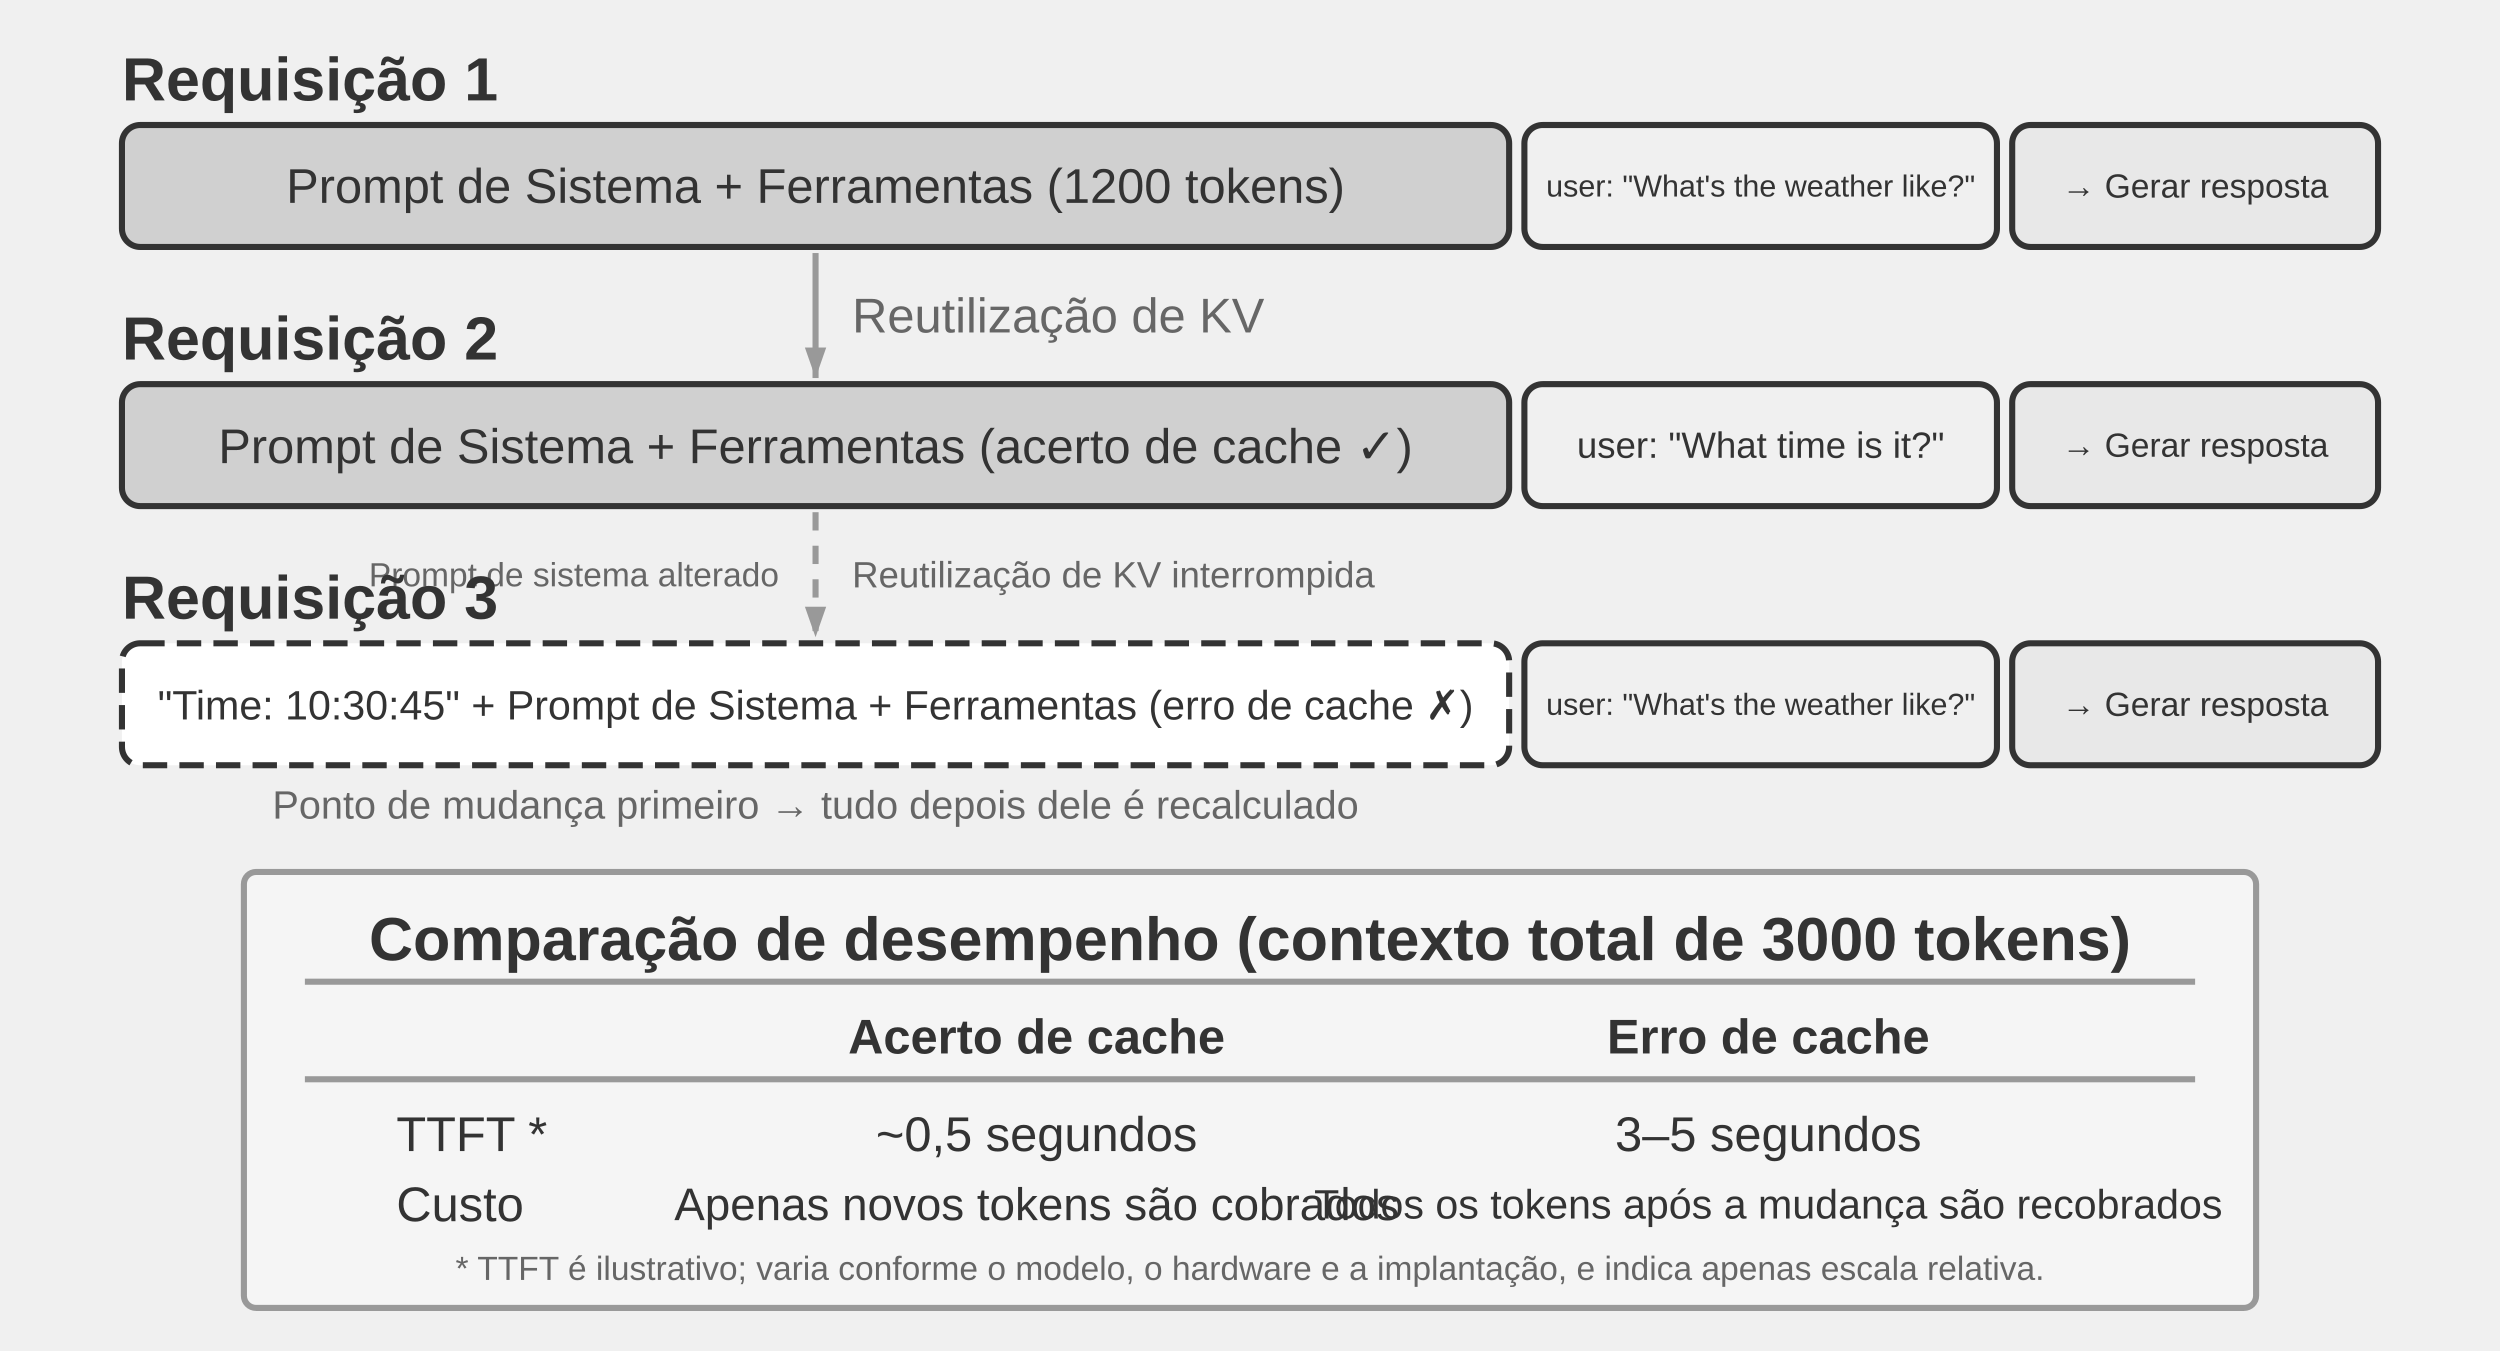
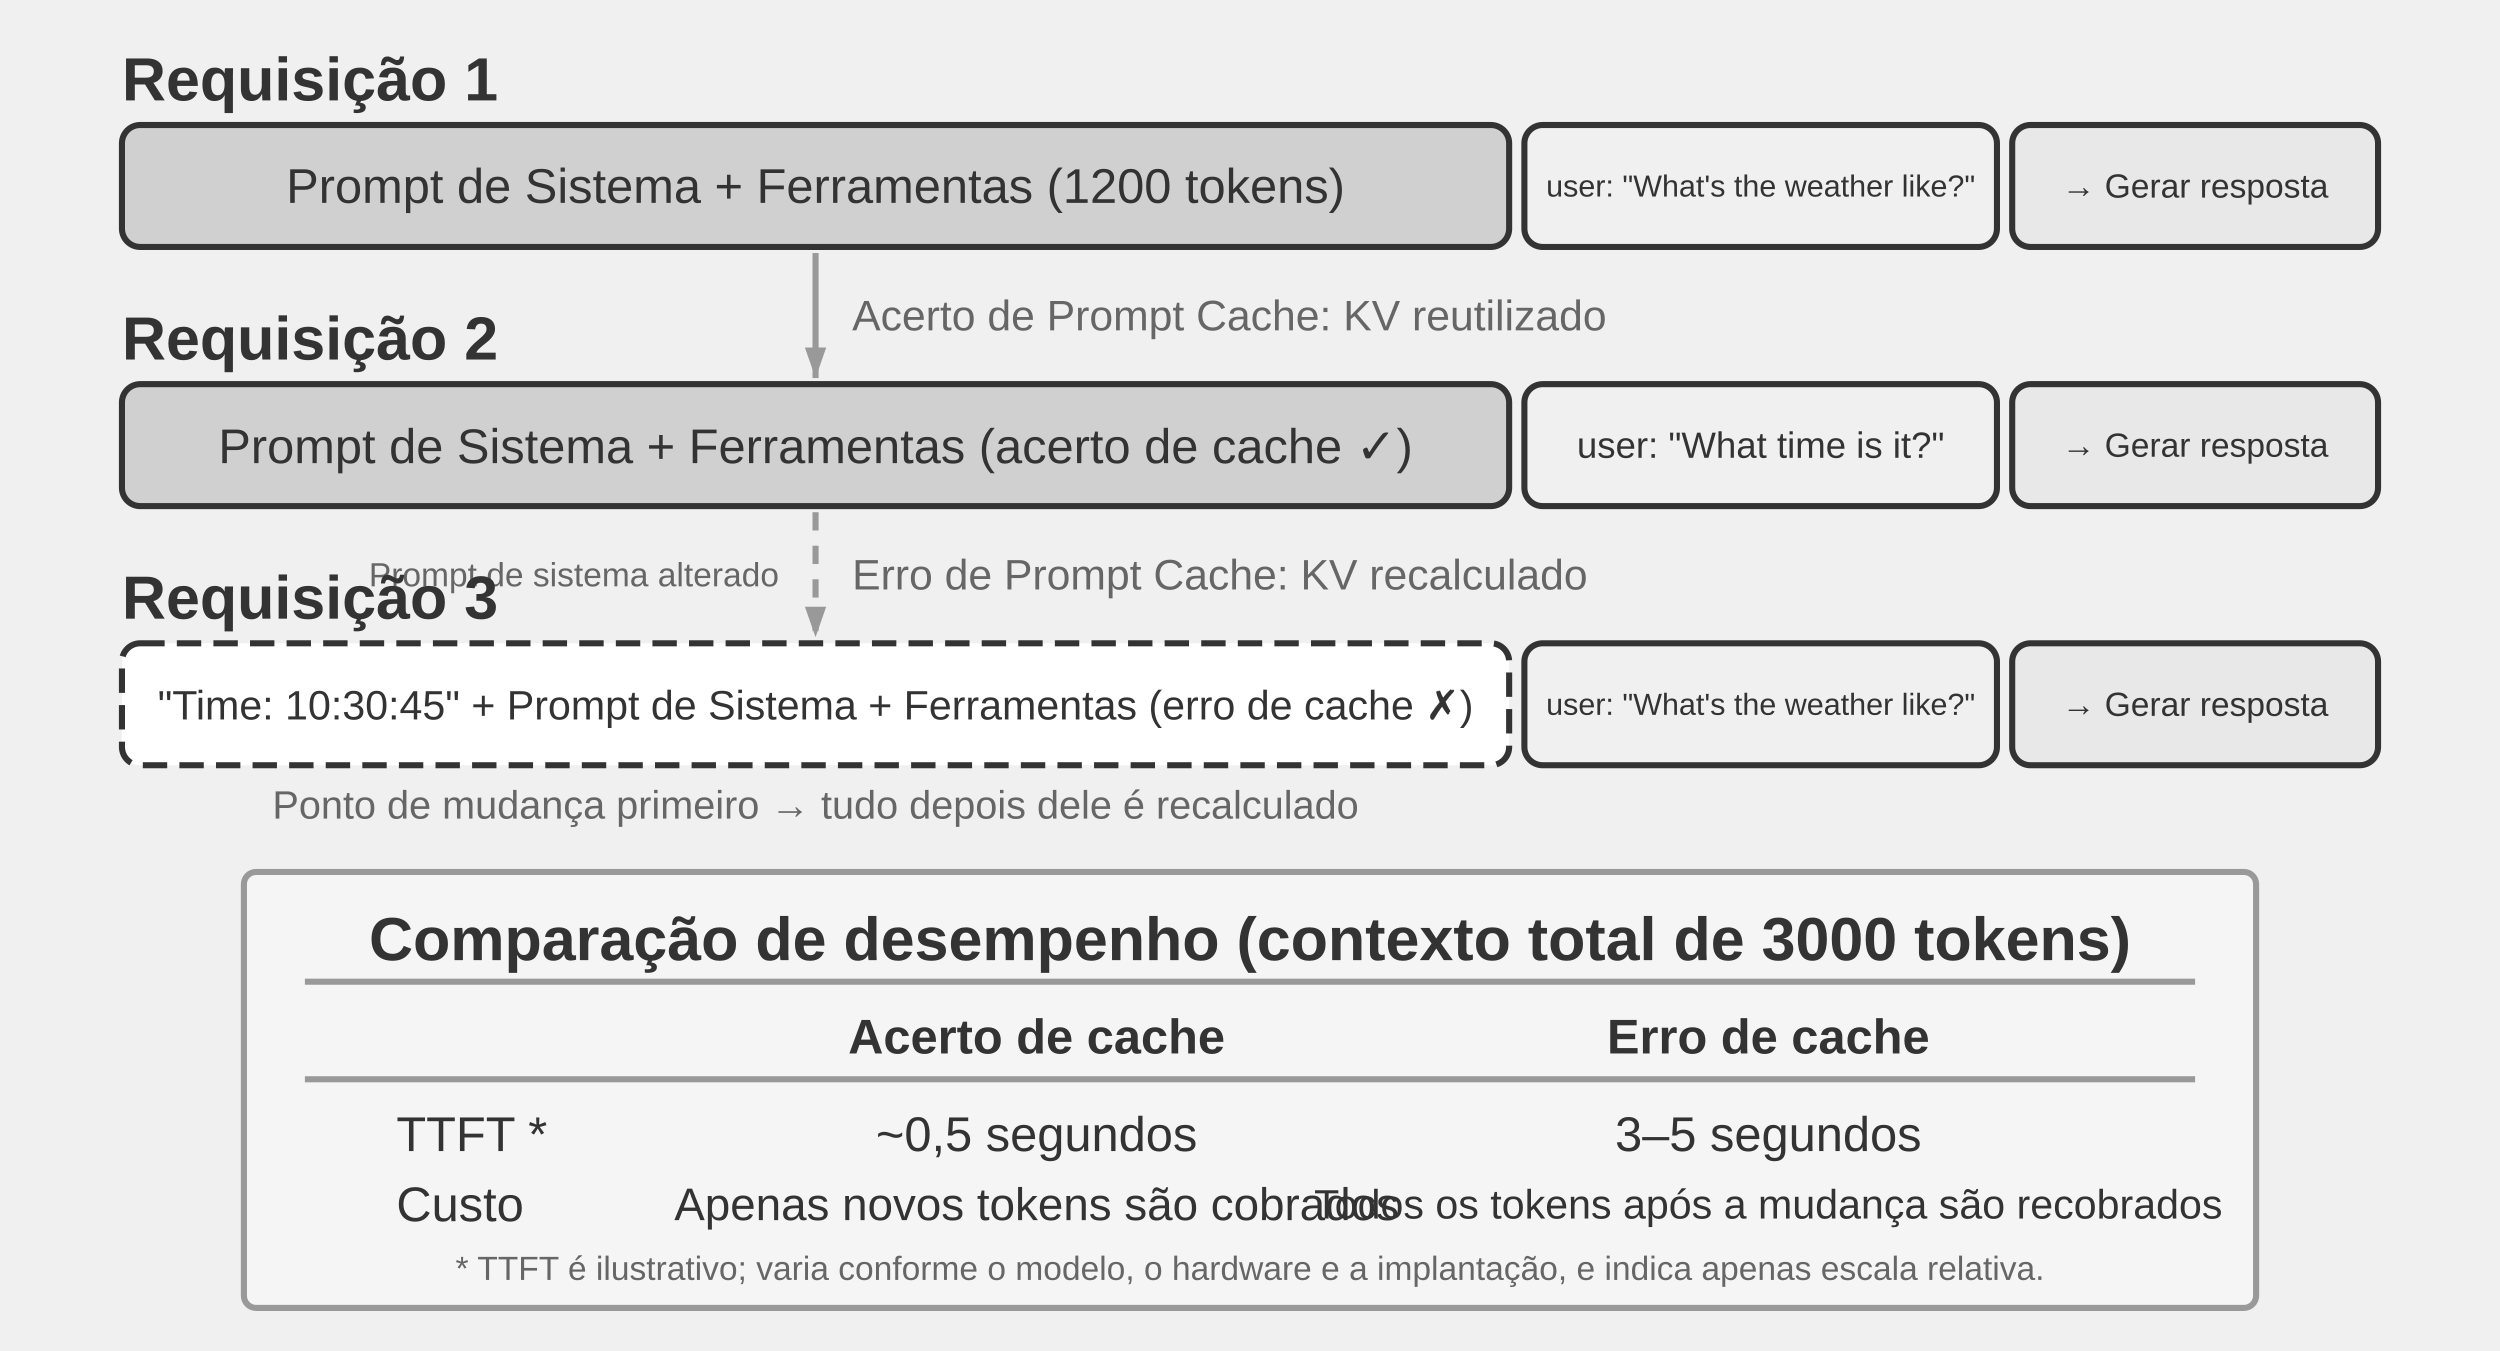
<svg xmlns="http://www.w3.org/2000/svg" viewBox="0 44 820 443" width="820" height="443" style="background:#ffffff">
  <defs>
    <marker id="ah-light" markerUnits="userSpaceOnUse" markerWidth="10" markerHeight="7" refX="10" refY="3.5" orient="auto">
      <polygon points="0 0, 10 3.5, 0 7" fill="#999999" />
    </marker>
  </defs>
  <text x="40" y="70" font-family="Arial, 'Helvetica Neue', Helvetica, 'PingFang SC', 'Microsoft YaHei', sans-serif" font-size="20" fill="#333333" text-anchor="start" dominant-baseline="central" font-weight="bold">Requisição 1</text>
  <rect x="40" y="85" width="455" height="40" rx="6" fill="#d0d0d0" stroke="#333333" stroke-width="2" />
  <text x="267.5" y="105" font-family="Arial, 'Helvetica Neue', Helvetica, 'PingFang SC', 'Microsoft YaHei', sans-serif" font-size="16" fill="#333333" text-anchor="middle" dominant-baseline="central" font-weight="normal">Prompt de Sistema + Ferramentas (1200 tokens)</text>
  <rect x="500" y="85" width="155" height="40" rx="6" fill="#f0f0f0" stroke="#333333" stroke-width="2" />
  <text x="577.5" y="105" font-family="Arial, 'Helvetica Neue', Helvetica, 'PingFang SC', 'Microsoft YaHei', sans-serif" font-size="10" fill="#333333" text-anchor="middle" dominant-baseline="central" font-weight="normal">user: "What's the weather like?"</text>
  <rect x="660" y="85" width="120" height="40" rx="6" fill="#e8e8e8" stroke="#333333" stroke-width="2" />
  <text x="720" y="105" font-family="Arial, 'Helvetica Neue', Helvetica, 'PingFang SC', 'Microsoft YaHei', sans-serif" font-size="11" fill="#333333" text-anchor="middle" dominant-baseline="central" font-weight="normal">→ Gerar resposta</text>
  <text x="40" y="155" font-family="Arial, 'Helvetica Neue', Helvetica, 'PingFang SC', 'Microsoft YaHei', sans-serif" font-size="20" fill="#333333" text-anchor="start" dominant-baseline="central" font-weight="bold">Requisição 2</text>
  <rect x="40" y="170" width="455" height="40" rx="6" fill="#d0d0d0" stroke="#333333" stroke-width="2" />
  <text x="267.5" y="190" font-family="Arial, 'Helvetica Neue', Helvetica, 'PingFang SC', 'Microsoft YaHei', sans-serif" font-size="16" fill="#333333" text-anchor="middle" dominant-baseline="central" font-weight="normal">Prompt de Sistema + Ferramentas (acerto de cache ✓)</text>
  <rect x="500" y="170" width="155" height="40" rx="6" fill="#f0f0f0" stroke="#333333" stroke-width="2" />
  <text x="577.5" y="190" font-family="Arial, 'Helvetica Neue', Helvetica, 'PingFang SC', 'Microsoft YaHei', sans-serif" font-size="12" fill="#333333" text-anchor="middle" dominant-baseline="central" font-weight="normal">user: "What time is it?"</text>
  <rect x="660" y="170" width="120" height="40" rx="6" fill="#e8e8e8" stroke="#333333" stroke-width="2" />
  <text x="720" y="190" font-family="Arial, 'Helvetica Neue', Helvetica, 'PingFang SC', 'Microsoft YaHei', sans-serif" font-size="11" fill="#333333" text-anchor="middle" dominant-baseline="central" font-weight="normal">→ Gerar resposta</text>
  <line x1="267.5" y1="127" x2="267.5" y2="168" stroke="#999999" stroke-width="2" marker-end="url(#ah-light)" />
-   <text x="279.5" y="147.5" font-family="Arial, 'Helvetica Neue', Helvetica, 'PingFang SC', 'Microsoft YaHei', sans-serif" font-size="16" fill="#666666" text-anchor="start" dominant-baseline="central">Reutilização de KV</text>
+   <text x="279.5" y="147.5" font-family="Arial, 'Helvetica Neue', Helvetica, 'PingFang SC', 'Microsoft YaHei', sans-serif" font-size="14" fill="#666666" text-anchor="start" dominant-baseline="central">Acerto de Prompt Cache: KV reutilizado</text>
  <line x1="267.5" y1="212" x2="267.5" y2="253" stroke="#999999" stroke-width="2" stroke-dasharray="6,5" marker-end="url(#ah-light)" />
  <text x="255.5" y="232.5" font-family="Arial, 'Helvetica Neue', Helvetica, 'PingFang SC', 'Microsoft YaHei', sans-serif" font-size="11" fill="#666666" text-anchor="end" dominant-baseline="central">Prompt de sistema alterado</text>
-   <text x="279.5" y="232.5" font-family="Arial, 'Helvetica Neue', Helvetica, 'PingFang SC', 'Microsoft YaHei', sans-serif" font-size="12" fill="#666666" text-anchor="start" dominant-baseline="central">Reutilização de KV interrompida</text>
+   <text x="279.5" y="232.5" font-family="Arial, 'Helvetica Neue', Helvetica, 'PingFang SC', 'Microsoft YaHei', sans-serif" font-size="14" fill="#666666" text-anchor="start" dominant-baseline="central">Erro de Prompt Cache: KV recalculado</text>
  <text x="40" y="240" font-family="Arial, 'Helvetica Neue', Helvetica, 'PingFang SC', 'Microsoft YaHei', sans-serif" font-size="20" fill="#333333" text-anchor="start" dominant-baseline="central" font-weight="bold">Requisição 3</text>
  <rect x="40" y="255" width="455" height="40" rx="6" fill="#ffffff" stroke="#333333" stroke-width="2" stroke-dasharray="8,4" />
  <text x="267.5" y="275" font-family="Arial, 'Helvetica Neue', Helvetica, 'PingFang SC', 'Microsoft YaHei', sans-serif" font-size="13.5" fill="#333333" text-anchor="middle" dominant-baseline="central" font-weight="normal">"Time: 10:30:45" + Prompt de Sistema + Ferramentas (erro de cache ✗)</text>
  <text x="267.5" y="308" font-family="Arial, 'Helvetica Neue', Helvetica, 'PingFang SC', 'Microsoft YaHei', sans-serif" font-size="13" fill="#666666" text-anchor="middle" dominant-baseline="central">Ponto de mudança primeiro → tudo depois dele é recalculado</text>
  <rect x="500" y="255" width="155" height="40" rx="6" fill="#f0f0f0" stroke="#333333" stroke-width="2" />
  <text x="577.5" y="275" font-family="Arial, 'Helvetica Neue', Helvetica, 'PingFang SC', 'Microsoft YaHei', sans-serif" font-size="10" fill="#333333" text-anchor="middle" dominant-baseline="central" font-weight="normal">user: "What's the weather like?"</text>
  <rect x="660" y="255" width="120" height="40" rx="6" fill="#e8e8e8" stroke="#333333" stroke-width="2" />
  <text x="720" y="275" font-family="Arial, 'Helvetica Neue', Helvetica, 'PingFang SC', 'Microsoft YaHei', sans-serif" font-size="11" fill="#333333" text-anchor="middle" dominant-baseline="central" font-weight="normal">→ Gerar resposta</text>
  <rect x="80" y="330" width="660" height="143" rx="4" fill="#f5f5f5" stroke="#999999" stroke-width="2" />
  <text x="410" y="352" font-family="Arial, 'Helvetica Neue', Helvetica, 'PingFang SC', 'Microsoft YaHei', sans-serif" font-size="20" fill="#333333" text-anchor="middle" dominant-baseline="central" font-weight="bold">Comparação de desempenho (contexto total de 3000 tokens)</text>
  <line x1="100" y1="366" x2="720" y2="366" stroke="#999999" stroke-width="2" />
  <text x="340" y="384" font-family="Arial, 'Helvetica Neue', Helvetica, 'PingFang SC', 'Microsoft YaHei', sans-serif" font-size="16" fill="#333333" text-anchor="middle" dominant-baseline="central" font-weight="bold">Acerto de cache</text>
  <text x="580" y="384" font-family="Arial, 'Helvetica Neue', Helvetica, 'PingFang SC', 'Microsoft YaHei', sans-serif" font-size="16" fill="#333333" text-anchor="middle" dominant-baseline="central" font-weight="bold">Erro de cache</text>
  <line x1="100" y1="398" x2="720" y2="398" stroke="#999999" stroke-width="2" />
  <text x="130" y="416" font-family="Arial, 'Helvetica Neue', Helvetica, 'PingFang SC', 'Microsoft YaHei', sans-serif" font-size="16" fill="#333333" text-anchor="start" dominant-baseline="central" font-weight="normal">TTFT *</text>
  <text x="340" y="416" font-family="Arial, 'Helvetica Neue', Helvetica, 'PingFang SC', 'Microsoft YaHei', sans-serif" font-size="16" fill="#333333" text-anchor="middle" dominant-baseline="central" font-weight="normal">~0,5 segundos</text>
  <text x="580" y="416" font-family="Arial, 'Helvetica Neue', Helvetica, 'PingFang SC', 'Microsoft YaHei', sans-serif" font-size="16" fill="#333333" text-anchor="middle" dominant-baseline="central" font-weight="normal">3–5 segundos</text>
  <text x="130" y="439" font-family="Arial, 'Helvetica Neue', Helvetica, 'PingFang SC', 'Microsoft YaHei', sans-serif" font-size="16" fill="#333333" text-anchor="start" dominant-baseline="central" font-weight="normal">Custo</text>
  <text x="340" y="439" font-family="Arial, 'Helvetica Neue', Helvetica, 'PingFang SC', 'Microsoft YaHei', sans-serif" font-size="15" fill="#333333" text-anchor="middle" dominant-baseline="central" font-weight="normal">Apenas novos tokens são cobrados</text>
  <text x="580" y="439" font-family="Arial, 'Helvetica Neue', Helvetica, 'PingFang SC', 'Microsoft YaHei', sans-serif" font-size="13.5" fill="#333333" text-anchor="middle" dominant-baseline="central" font-weight="normal">Todos os tokens após a mudança são recobrados</text>
  <text x="410" y="460" font-family="Arial, 'Helvetica Neue', Helvetica, 'PingFang SC', 'Microsoft YaHei', sans-serif" font-size="11" fill="#666666" text-anchor="middle" dominant-baseline="central">* TTFT é ilustrativo; varia conforme o modelo, o hardware e a implantação, e indica apenas escala relativa.</text>
</svg>
